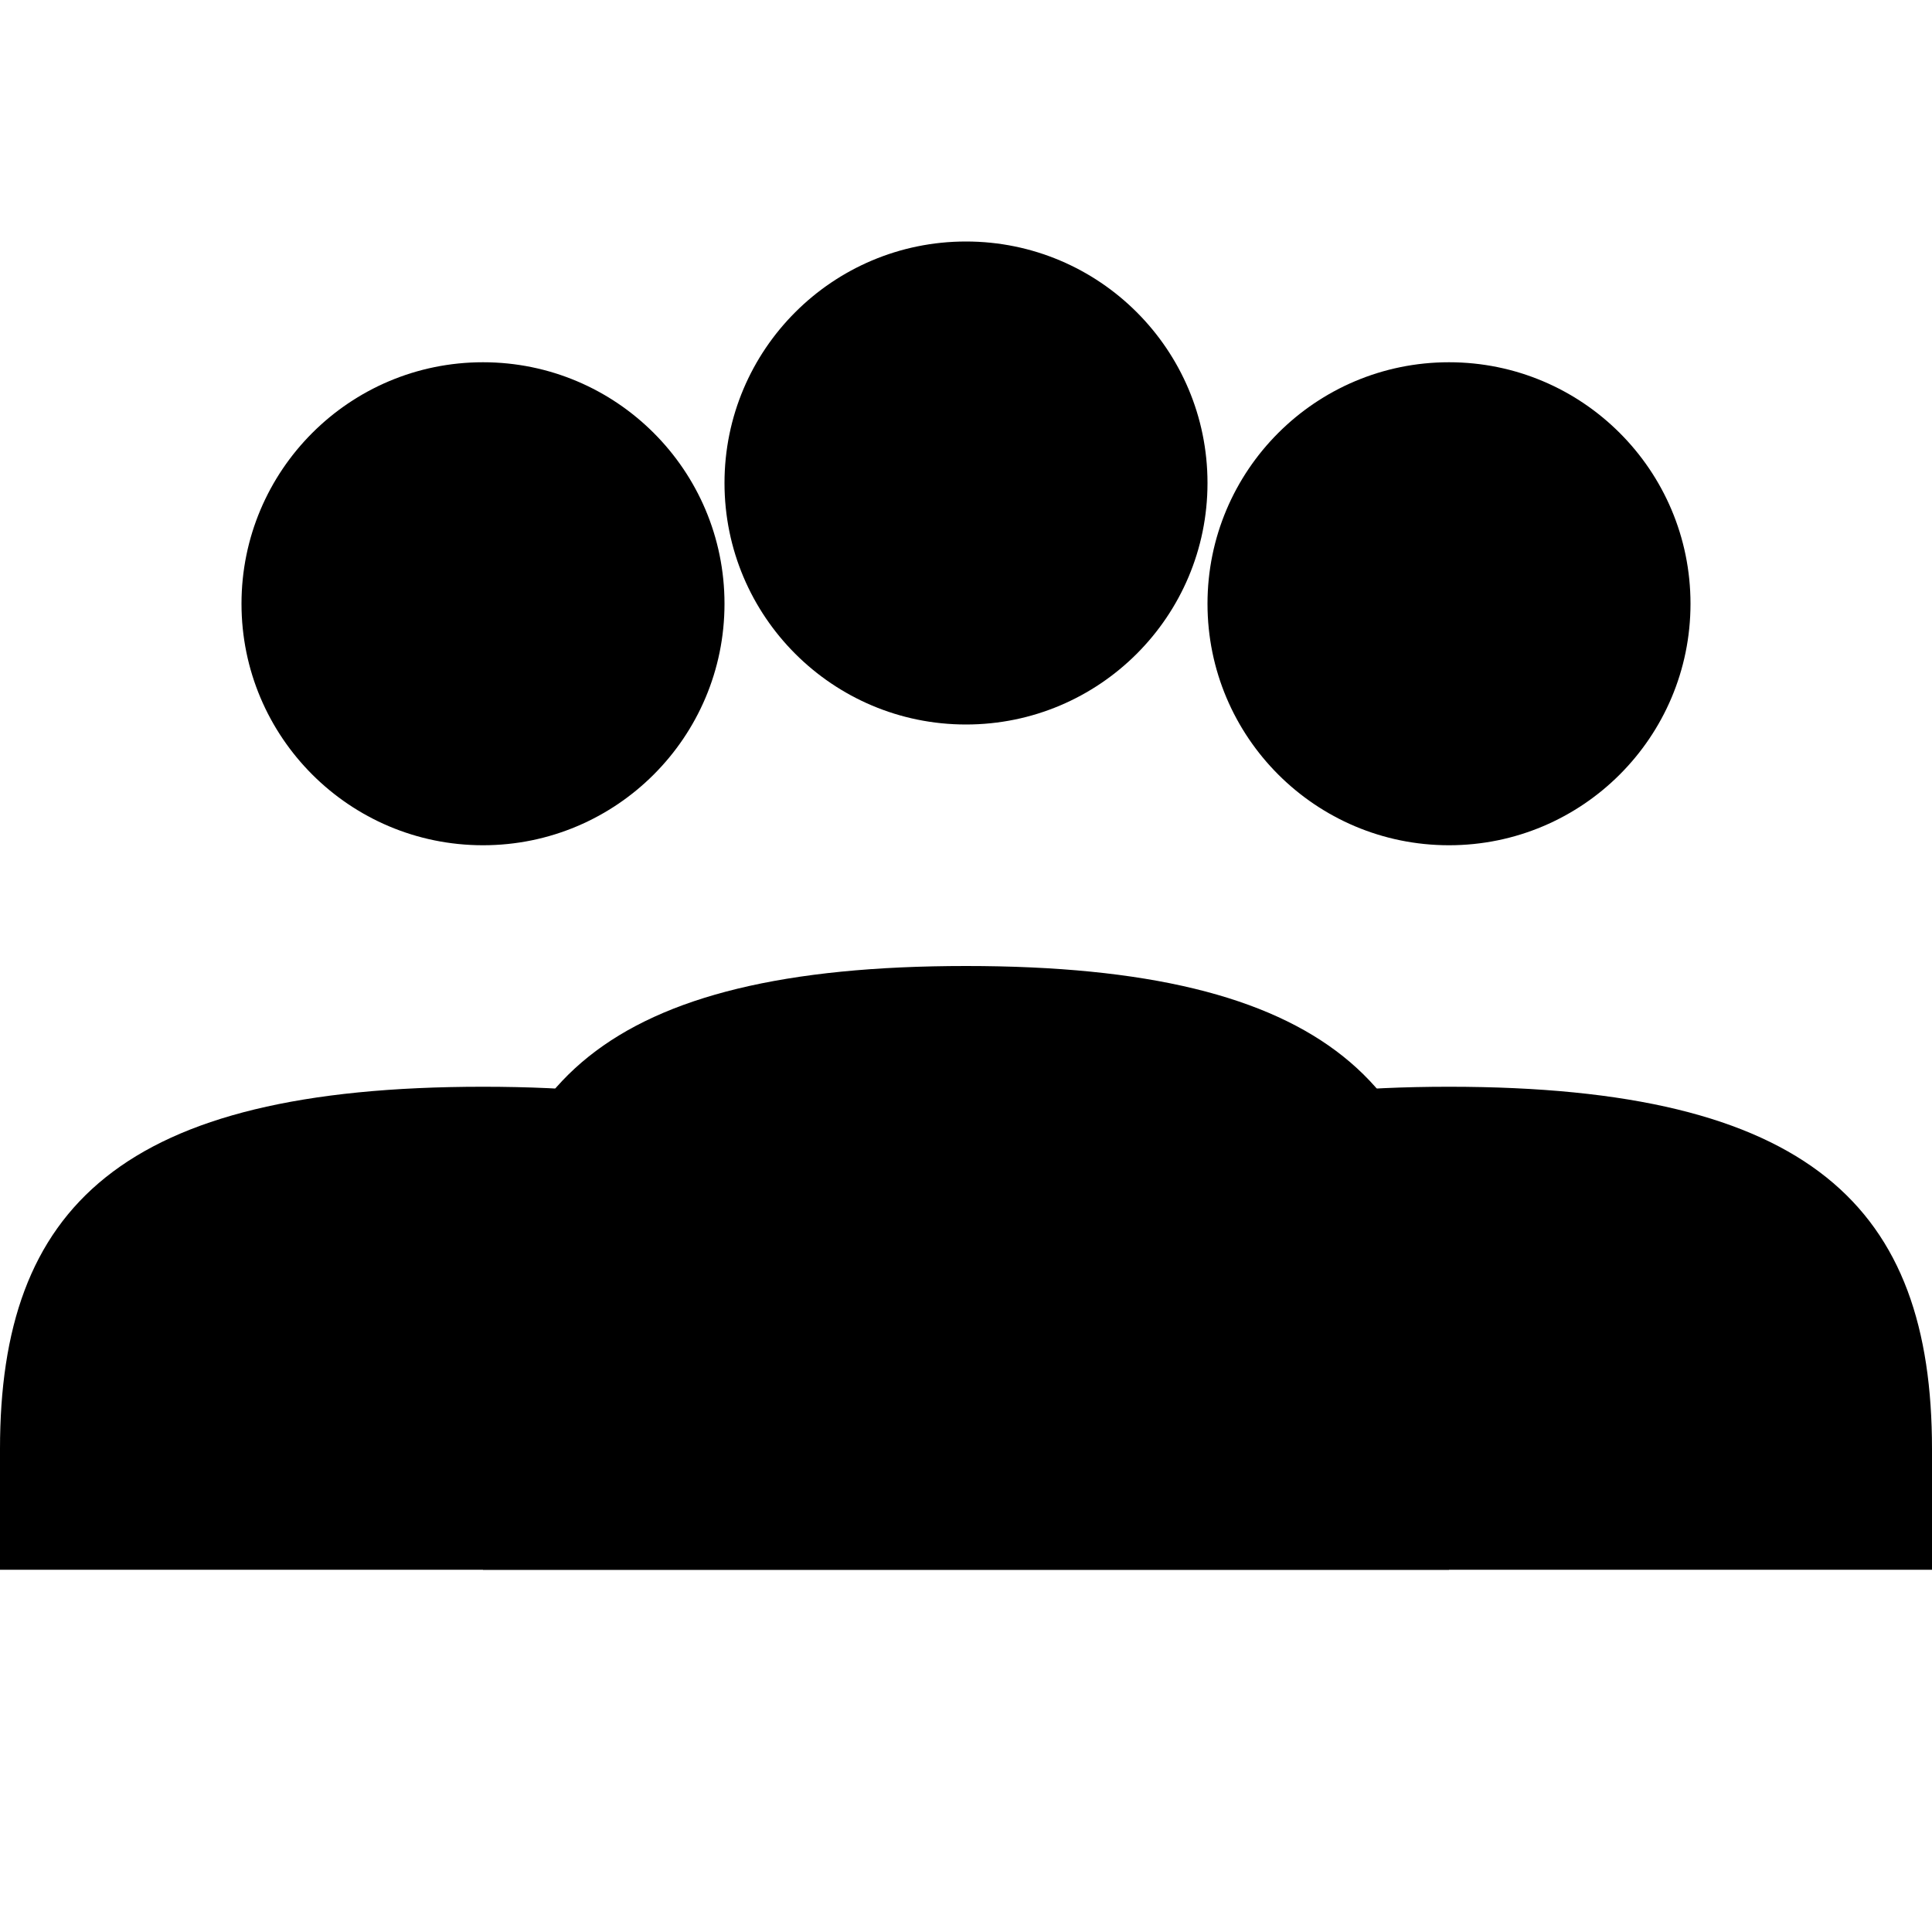
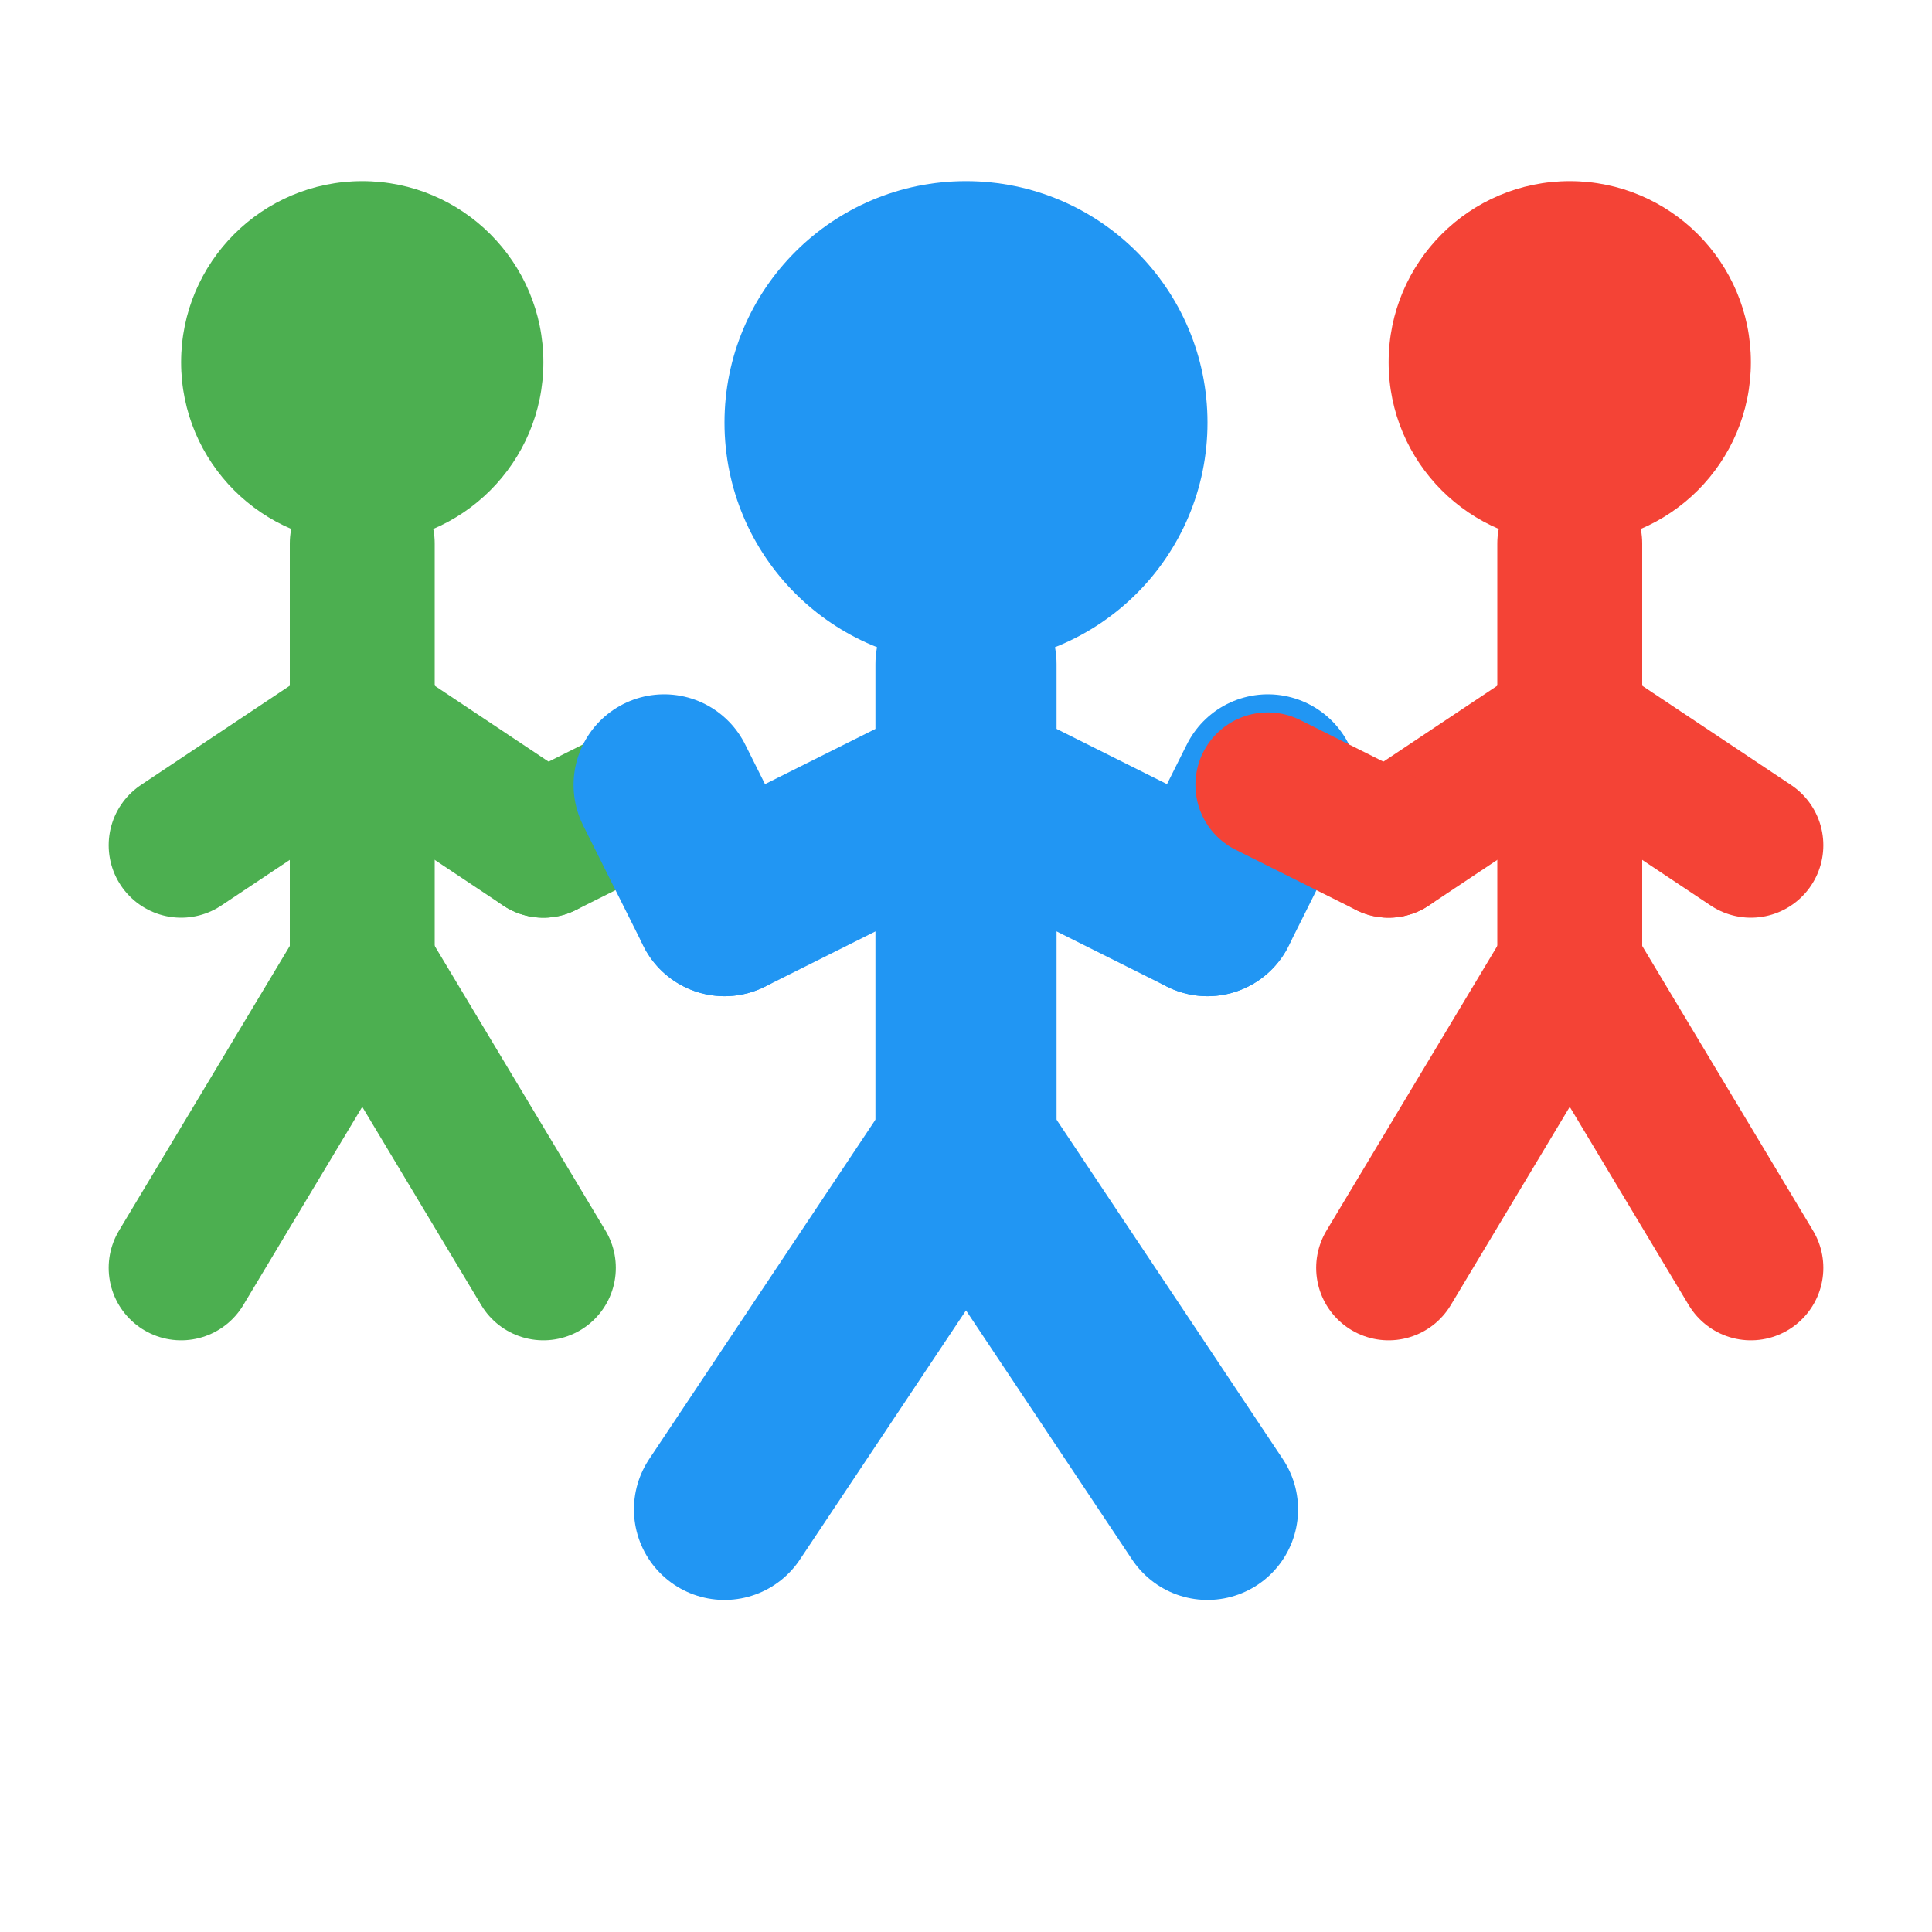
<svg xmlns="http://www.w3.org/2000/svg" width="16" height="16" viewBox="0 0 16 16" fill="none">
-   <circle cx="4" cy="5" r="2" fill="currentColor" />
-   <path d="M0 12C0 10 1 9 4 9C7 9 8 10 8 12V13H0V12Z" fill="currentColor" />
-   <circle cx="8" cy="4" r="2" fill="currentColor" />
-   <path d="M4 11C4 9 5 8 8 8C11 8 12 9 12 11V13H4V11Z" fill="currentColor" />
-   <circle cx="12" cy="5" r="2" fill="currentColor" />
-   <path d="M8 12C8 10 9 9 12 9C15 9 16 10 16 12V13H8V12Z" fill="currentColor" />
+   <circle cx="3" cy="3" r="1.5" fill="#4caf50" />
+   <line x1="3" y1="4.5" x2="3" y2="8" stroke="#4caf50" stroke-width="1.2" stroke-linecap="round" />
+   <line x1="3" y1="6" x2="1.5" y2="7" stroke="#4caf50" stroke-width="1.2" stroke-linecap="round" />
+   <line x1="3" y1="6" x2="4.5" y2="7" stroke="#4caf50" stroke-width="1.2" stroke-linecap="round" />
+   <line x1="3" y1="8" x2="1.5" y2="10.5" stroke="#4caf50" stroke-width="1.2" stroke-linecap="round" />
+   <line x1="3" y1="8" x2="4.5" y2="10.5" stroke="#4caf50" stroke-width="1.2" stroke-linecap="round" />
+   <line x1="4.5" y1="7" x2="5.5" y2="6.5" stroke="#4caf50" stroke-width="1.2" stroke-linecap="round" />
+   <circle cx="8" cy="3.5" r="2" fill="#2196f3" />
+   <line x1="8" y1="5.5" x2="8" y2="9.5" stroke="#2196f3" stroke-width="1.5" stroke-linecap="round" />
+   <line x1="8" y1="6.5" x2="6" y2="7.5" stroke="#2196f3" stroke-width="1.5" stroke-linecap="round" />
+   <line x1="8" y1="6.5" x2="10" y2="7.5" stroke="#2196f3" stroke-width="1.5" stroke-linecap="round" />
+   <line x1="8" y1="9.5" x2="6" y2="12.5" stroke="#2196f3" stroke-width="1.5" stroke-linecap="round" />
+   <line x1="8" y1="9.5" x2="10" y2="12.5" stroke="#2196f3" stroke-width="1.5" stroke-linecap="round" />
+   <line x1="6" y1="7.5" x2="5.5" y2="6.5" stroke="#2196f3" stroke-width="1.5" stroke-linecap="round" />
+   <line x1="10" y1="7.5" x2="10.5" y2="6.5" stroke="#2196f3" stroke-width="1.5" stroke-linecap="round" />
+   <circle cx="13" cy="3" r="1.5" fill="#f44336" />
+   <line x1="13" y1="4.5" x2="13" y2="8" stroke="#f44336" stroke-width="1.2" stroke-linecap="round" />
+   <line x1="13" y1="6" x2="11.5" y2="7" stroke="#f44336" stroke-width="1.2" stroke-linecap="round" />
+   <line x1="13" y1="6" x2="14.5" y2="7" stroke="#f44336" stroke-width="1.2" stroke-linecap="round" />
+   <line x1="13" y1="8" x2="11.5" y2="10.5" stroke="#f44336" stroke-width="1.2" stroke-linecap="round" />
+   <line x1="13" y1="8" x2="14.5" y2="10.5" stroke="#f44336" stroke-width="1.2" stroke-linecap="round" />
+   <line x1="11.5" y1="7" x2="10.5" y2="6.5" stroke="#f44336" stroke-width="1.2" stroke-linecap="round" />
</svg>
